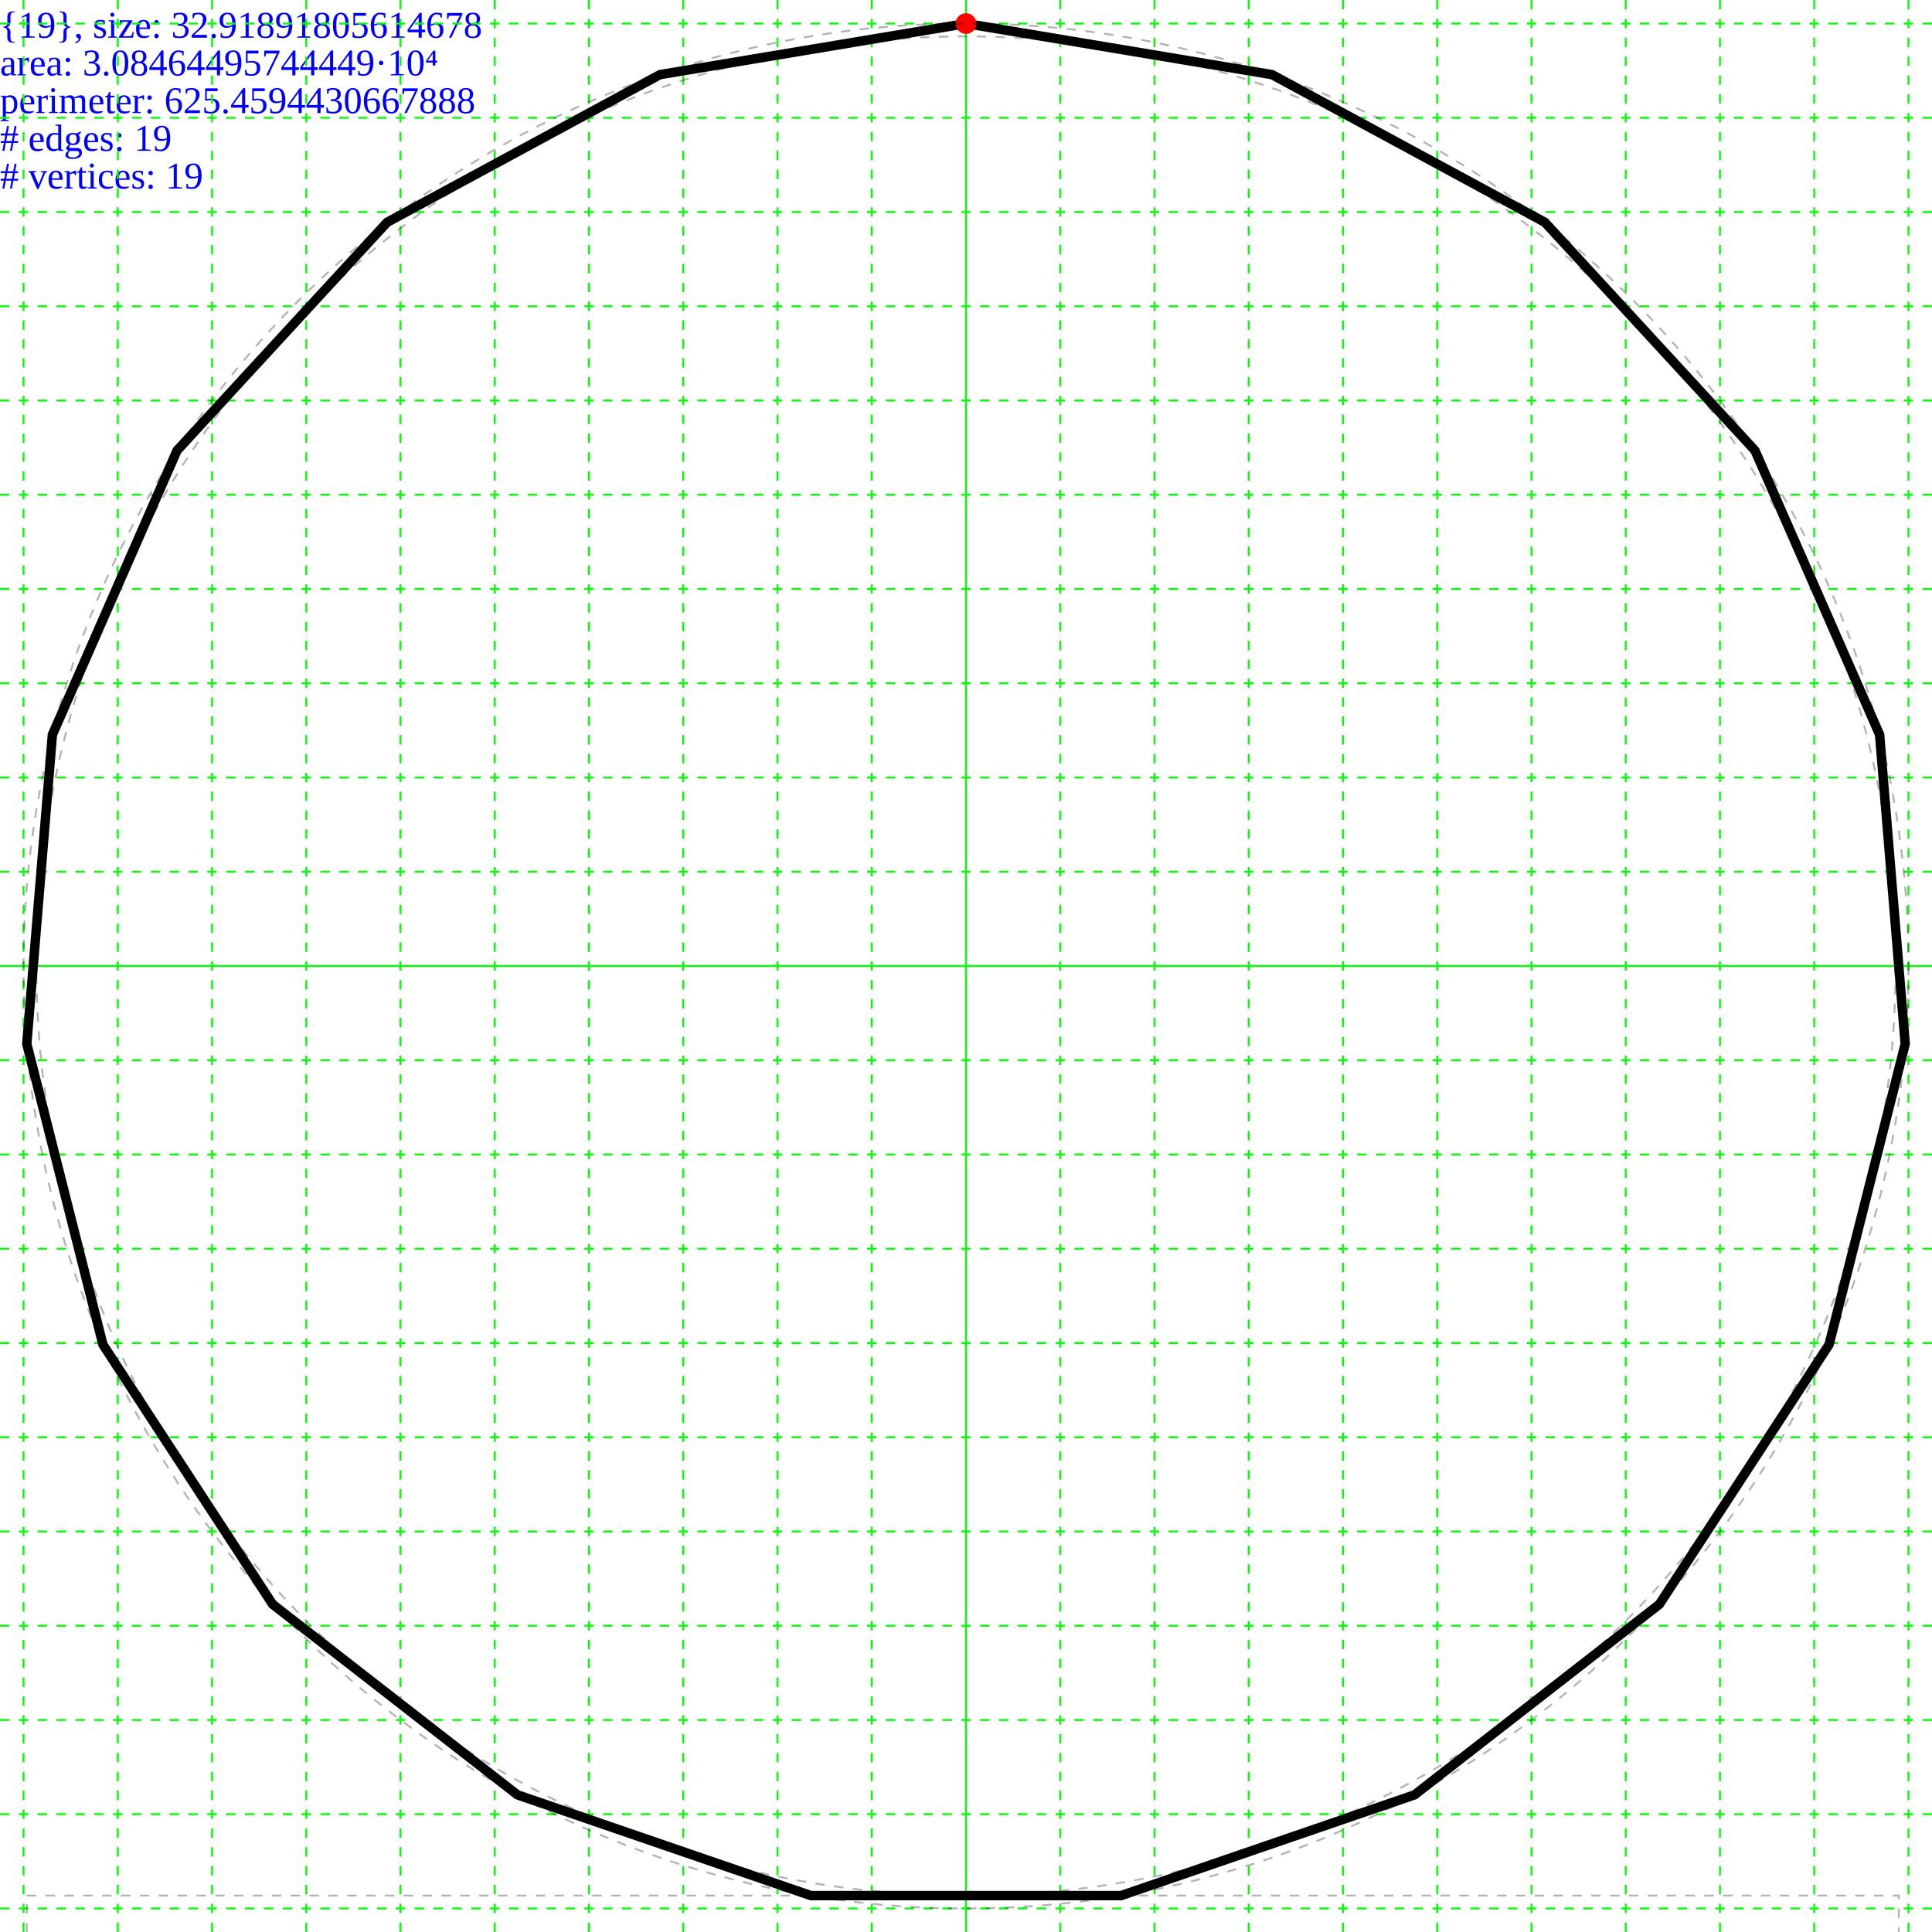
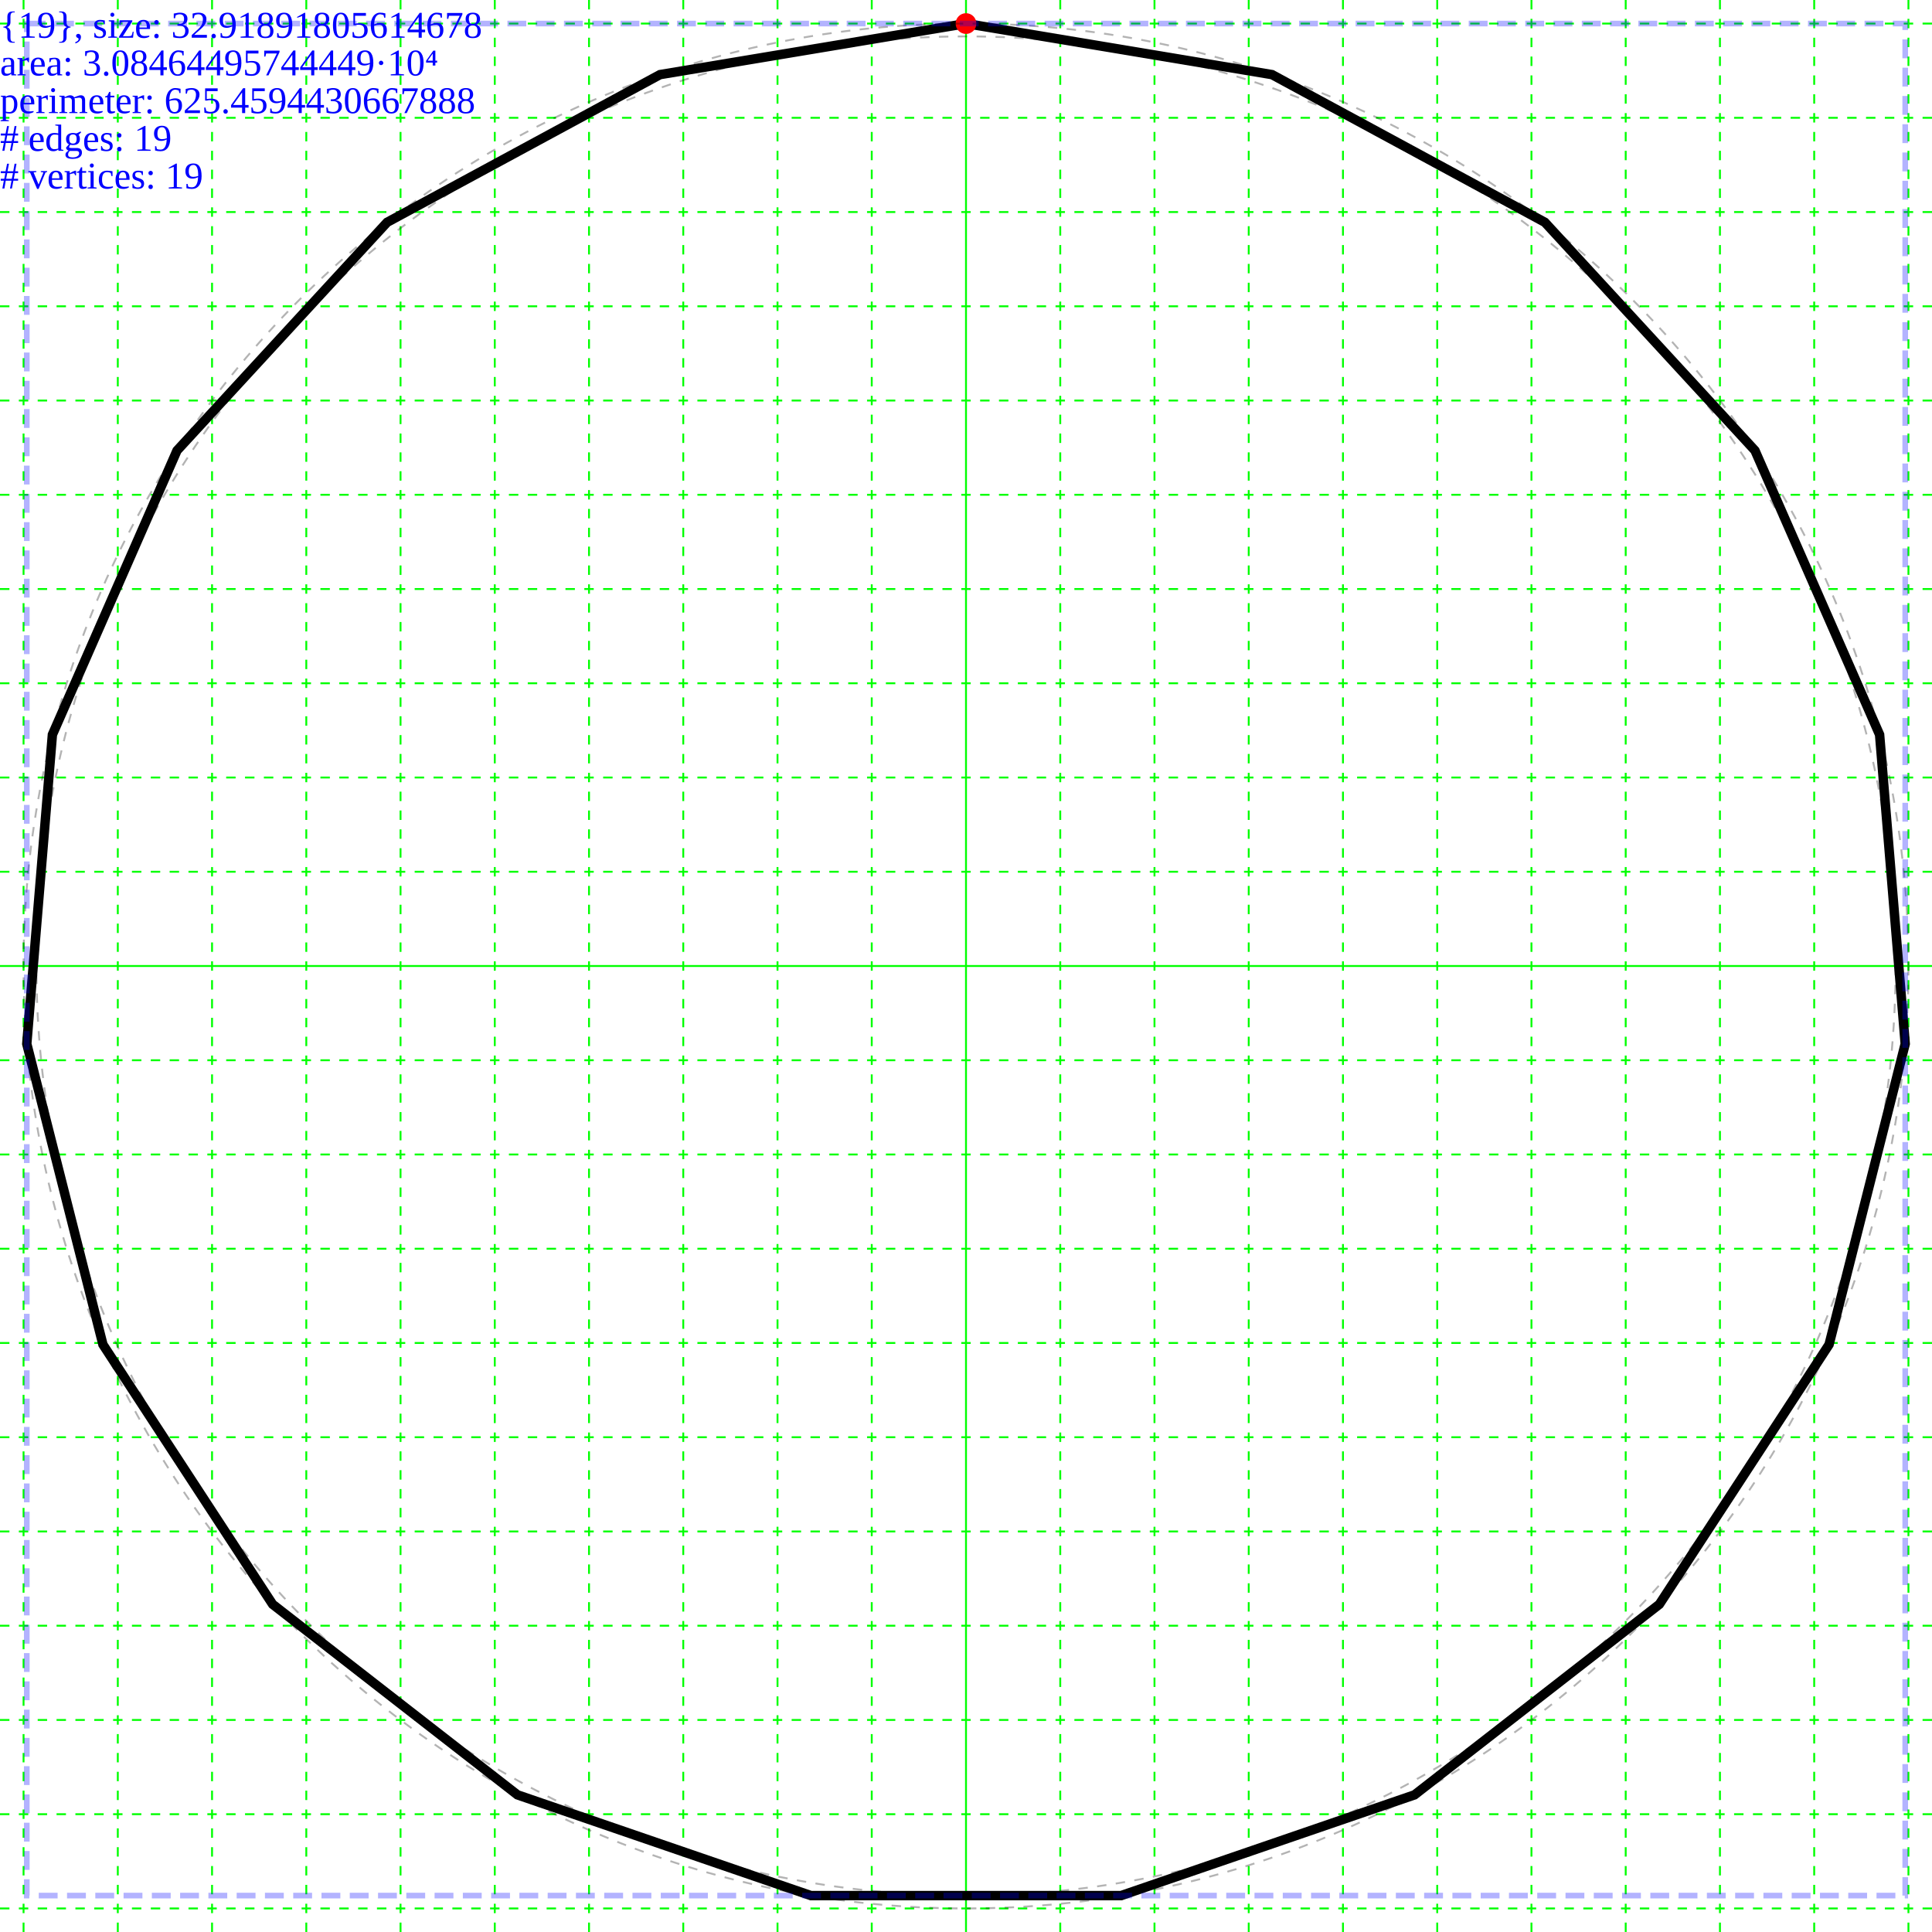
<svg xmlns="http://www.w3.org/2000/svg" height="205.0" width="205.0">
-   <g>
-     <text fill="blue" font-size="4.0" id="info" x="0" y="0">
-       <tspan dy="4.0" x="0">{19}, size: 32.91891805614678</tspan>
-       <tspan dy="4.0" x="0">area: 3.08464495744449·10⁴</tspan>
-       <tspan dy="4.0" x="0">perimeter: 625.4594430667888</tspan>
-       <tspan dy="4.0" x="0"># edges: 19</tspan>
-       <tspan dy="4.0" x="0"># vertices: 19</tspan>
-     </text>
-   </g>
  <g transform="translate(102.5,102.5)">
    <g id="grid">
      <line stroke="#00ff00" stroke-width="0.2" x1="0" x2="0" y1="-102.5" y2="102.5" />
      <line stroke="#00ff00" stroke-dasharray="1,1" stroke-width="0.2" x1="10.0" x2="10.0" y1="-102.5" y2="102.5" />
      <line stroke="#00ff00" stroke-dasharray="1,1" stroke-width="0.2" x1="-10.0" x2="-10.0" y1="-102.5" y2="102.5" />
      <line stroke="#00ff00" stroke-dasharray="1,1" stroke-width="0.2" x1="20.0" x2="20.0" y1="-102.5" y2="102.5" />
      <line stroke="#00ff00" stroke-dasharray="1,1" stroke-width="0.2" x1="-20.0" x2="-20.0" y1="-102.5" y2="102.5" />
      <line stroke="#00ff00" stroke-dasharray="1,1" stroke-width="0.2" x1="30.0" x2="30.0" y1="-102.5" y2="102.5" />
      <line stroke="#00ff00" stroke-dasharray="1,1" stroke-width="0.2" x1="-30.0" x2="-30.0" y1="-102.5" y2="102.5" />
      <line stroke="#00ff00" stroke-dasharray="1,1" stroke-width="0.2" x1="40.0" x2="40.0" y1="-102.5" y2="102.5" />
      <line stroke="#00ff00" stroke-dasharray="1,1" stroke-width="0.2" x1="-40.0" x2="-40.0" y1="-102.5" y2="102.5" />
      <line stroke="#00ff00" stroke-dasharray="1,1" stroke-width="0.2" x1="50.0" x2="50.0" y1="-102.5" y2="102.5" />
      <line stroke="#00ff00" stroke-dasharray="1,1" stroke-width="0.2" x1="-50.0" x2="-50.0" y1="-102.5" y2="102.5" />
      <line stroke="#00ff00" stroke-dasharray="1,1" stroke-width="0.2" x1="60.0" x2="60.0" y1="-102.5" y2="102.5" />
      <line stroke="#00ff00" stroke-dasharray="1,1" stroke-width="0.2" x1="-60.0" x2="-60.0" y1="-102.5" y2="102.5" />
      <line stroke="#00ff00" stroke-dasharray="1,1" stroke-width="0.2" x1="70.0" x2="70.0" y1="-102.5" y2="102.5" />
      <line stroke="#00ff00" stroke-dasharray="1,1" stroke-width="0.2" x1="-70.0" x2="-70.0" y1="-102.5" y2="102.5" />
      <line stroke="#00ff00" stroke-dasharray="1,1" stroke-width="0.2" x1="80.0" x2="80.0" y1="-102.5" y2="102.5" />
      <line stroke="#00ff00" stroke-dasharray="1,1" stroke-width="0.2" x1="-80.0" x2="-80.0" y1="-102.5" y2="102.5" />
      <line stroke="#00ff00" stroke-dasharray="1,1" stroke-width="0.2" x1="90.0" x2="90.0" y1="-102.5" y2="102.5" />
      <line stroke="#00ff00" stroke-dasharray="1,1" stroke-width="0.2" x1="-90.0" x2="-90.0" y1="-102.5" y2="102.5" />
      <line stroke="#00ff00" stroke-dasharray="1,1" stroke-width="0.2" x1="100.0" x2="100.0" y1="-102.5" y2="102.5" />
      <line stroke="#00ff00" stroke-dasharray="1,1" stroke-width="0.2" x1="-100.0" x2="-100.0" y1="-102.5" y2="102.5" />
      <line stroke="#00ff00" stroke-dasharray="1,1" stroke-width="0.2" x1="110.0" x2="110.0" y1="-102.5" y2="102.5" />
      <line stroke="#00ff00" stroke-dasharray="1,1" stroke-width="0.2" x1="-110.0" x2="-110.0" y1="-102.5" y2="102.5" />
      <line stroke="#00ff00" stroke-width="0.2" x1="-102.5" x2="102.5" y1="0" y2="0" />
      <line stroke="#00ff00" stroke-dasharray="1,1" stroke-width="0.2" x1="-102.5" x2="102.5" y1="10.0" y2="10.0" />
      <line stroke="#00ff00" stroke-dasharray="1,1" stroke-width="0.2" x1="-102.5" x2="102.5" y1="-10.0" y2="-10.0" />
      <line stroke="#00ff00" stroke-dasharray="1,1" stroke-width="0.2" x1="-102.5" x2="102.5" y1="20.0" y2="20.0" />
      <line stroke="#00ff00" stroke-dasharray="1,1" stroke-width="0.2" x1="-102.5" x2="102.5" y1="-20.0" y2="-20.0" />
      <line stroke="#00ff00" stroke-dasharray="1,1" stroke-width="0.2" x1="-102.5" x2="102.5" y1="30.0" y2="30.0" />
      <line stroke="#00ff00" stroke-dasharray="1,1" stroke-width="0.2" x1="-102.5" x2="102.5" y1="-30.0" y2="-30.0" />
      <line stroke="#00ff00" stroke-dasharray="1,1" stroke-width="0.2" x1="-102.5" x2="102.5" y1="40.0" y2="40.0" />
      <line stroke="#00ff00" stroke-dasharray="1,1" stroke-width="0.2" x1="-102.5" x2="102.5" y1="-40.0" y2="-40.0" />
      <line stroke="#00ff00" stroke-dasharray="1,1" stroke-width="0.2" x1="-102.5" x2="102.5" y1="50.0" y2="50.0" />
      <line stroke="#00ff00" stroke-dasharray="1,1" stroke-width="0.2" x1="-102.5" x2="102.5" y1="-50.0" y2="-50.0" />
      <line stroke="#00ff00" stroke-dasharray="1,1" stroke-width="0.2" x1="-102.5" x2="102.5" y1="60.0" y2="60.0" />
      <line stroke="#00ff00" stroke-dasharray="1,1" stroke-width="0.2" x1="-102.5" x2="102.5" y1="-60.0" y2="-60.0" />
      <line stroke="#00ff00" stroke-dasharray="1,1" stroke-width="0.2" x1="-102.5" x2="102.5" y1="70.0" y2="70.0" />
      <line stroke="#00ff00" stroke-dasharray="1,1" stroke-width="0.2" x1="-102.5" x2="102.5" y1="-70.0" y2="-70.0" />
      <line stroke="#00ff00" stroke-dasharray="1,1" stroke-width="0.2" x1="-102.5" x2="102.5" y1="80.0" y2="80.0" />
      <line stroke="#00ff00" stroke-dasharray="1,1" stroke-width="0.2" x1="-102.5" x2="102.5" y1="-80.0" y2="-80.0" />
      <line stroke="#00ff00" stroke-dasharray="1,1" stroke-width="0.2" x1="-102.5" x2="102.5" y1="90.0" y2="90.0" />
      <line stroke="#00ff00" stroke-dasharray="1,1" stroke-width="0.2" x1="-102.5" x2="102.5" y1="-90.0" y2="-90.0" />
      <line stroke="#00ff00" stroke-dasharray="1,1" stroke-width="0.2" x1="-102.5" x2="102.5" y1="100.0" y2="100.0" />
      <line stroke="#00ff00" stroke-dasharray="1,1" stroke-width="0.2" x1="-102.5" x2="102.5" y1="-100.0" y2="-100.0" />
      <line stroke="#00ff00" stroke-dasharray="1,1" stroke-width="0.2" x1="-102.5" x2="102.5" y1="110.0" y2="110.0" />
      <line stroke="#00ff00" stroke-dasharray="1,1" stroke-width="0.2" x1="-102.5" x2="102.5" y1="-110.0" y2="-110.0" />
      <line stroke="#00ff00" stroke-dasharray="1,1" stroke-width="0.2" x1="-102.5" x2="102.5" y1="120.0" y2="120.0" />
      <line stroke="#00ff00" stroke-dasharray="1,1" stroke-width="0.2" x1="-102.5" x2="102.5" y1="-120.0" y2="-120.0" />
      <line stroke="#00ff00" stroke-dasharray="1,1" stroke-width="0.2" x1="-102.5" x2="102.5" y1="130.0" y2="130.0" />
      <line stroke="#00ff00" stroke-dasharray="1,1" stroke-width="0.2" x1="-102.5" x2="102.5" y1="-130.0" y2="-130.0" />
      <line stroke="#00ff00" stroke-dasharray="1,1" stroke-width="0.2" x1="-102.5" x2="102.5" y1="140.0" y2="140.0" />
      <line stroke="#00ff00" stroke-dasharray="1,1" stroke-width="0.2" x1="-102.5" x2="102.5" y1="-140.0" y2="-140.0" />
      <line stroke="#00ff00" stroke-dasharray="1,1" stroke-width="0.2" x1="-102.5" x2="102.5" y1="150.0" y2="150.0" />
      <line stroke="#00ff00" stroke-dasharray="1,1" stroke-width="0.2" x1="-102.5" x2="102.5" y1="-150.0" y2="-150.0" />
      <line stroke="#00ff00" stroke-dasharray="1,1" stroke-width="0.2" x1="-102.5" x2="102.5" y1="160.0" y2="160.0" />
      <line stroke="#00ff00" stroke-dasharray="1,1" stroke-width="0.2" x1="-102.5" x2="102.5" y1="-160.0" y2="-160.0" />
      <line stroke="#00ff00" stroke-dasharray="1,1" stroke-width="0.2" x1="-102.5" x2="102.5" y1="170.0" y2="170.0" />
      <line stroke="#00ff00" stroke-dasharray="1,1" stroke-width="0.2" x1="-102.5" x2="102.5" y1="-170.0" y2="-170.0" />
      <line stroke="#00ff00" stroke-dasharray="1,1" stroke-width="0.2" x1="-102.5" x2="102.5" y1="180.0" y2="180.0" />
      <line stroke="#00ff00" stroke-dasharray="1,1" stroke-width="0.2" x1="-102.5" x2="102.5" y1="-180.0" y2="-180.0" />
      <line stroke="#00ff00" stroke-dasharray="1,1" stroke-width="0.2" x1="-102.5" x2="102.5" y1="190.0" y2="190.0" />
      <line stroke="#00ff00" stroke-dasharray="1,1" stroke-width="0.2" x1="-102.5" x2="102.5" y1="-190.0" y2="-190.0" />
      <line stroke="#00ff00" stroke-dasharray="1,1" stroke-width="0.2" x1="-102.5" x2="102.5" y1="200.0" y2="200.0" />
      <line stroke="#00ff00" stroke-dasharray="1,1" stroke-width="0.2" x1="-102.5" x2="102.5" y1="-200.0" y2="-200.0" />
      <line stroke="#00ff00" stroke-dasharray="1,1" stroke-width="0.2" x1="-102.5" x2="102.5" y1="210.0" y2="210.0" />
      <line stroke="#00ff00" stroke-dasharray="1,1" stroke-width="0.2" x1="-102.5" x2="102.5" y1="-210.0" y2="-210.0" />
    </g>
    <g>
      <polygon fill="none" points="6.123233995736766E-15,-100.0 32.47,-94.582 61.421,-78.914 83.717,-54.695 96.94,-24.549 99.658,8.258 91.577,40.17 73.572,67.728 47.595,87.947 16.459,98.636 -16.459,98.636 -47.595,87.947 -73.572,67.728 -91.577,40.17 -99.658,8.258 -96.94,-24.549 -83.717,-54.695 -61.421,-78.914 -32.47,-94.582" stroke="black" stroke-width="1" />
      <circle cx="6.123233995736766E-15" cy="-100.0" fill="#ff0000" r="1.1" />
      <circle fill="none" r="98.636" stroke="black" stroke-dasharray="1,1" stroke-opacity="0.3" stroke-width="0.2" />
      <circle fill="none" r="100.0" stroke="black" stroke-dasharray="1,1" stroke-opacity="0.3" stroke-width="0.2" />
-       <rect fill="none" height="199.317" stroke="black" stroke-dasharray="1,1" stroke-opacity="0.3" stroke-width="0.2" width="198.636" x="-99.658" y="98.636" />
+       <rect fill="none" height="198.636" stroke="blue" stroke-dasharray="2,1" stroke-opacity="0.3" stroke-width="0.6" width="199.317" x="-99.658" y="-100.0" />
    </g>
  </g>
+   <g>
+     <text fill="blue" font-size="4.0" id="info" x="0" y="0">
+       <tspan dy="4.0" x="0">{19}, size: 32.91891805614678</tspan>
+       <tspan dy="4.0" x="0">area: 3.08464495744449·10⁴</tspan>
+       <tspan dy="4.0" x="0">perimeter: 625.4594430667888</tspan>
+       <tspan dy="4.0" x="0"># edges: 19</tspan>
+       <tspan dy="4.0" x="0"># vertices: 19</tspan>
+     </text>
+   </g>
</svg>
